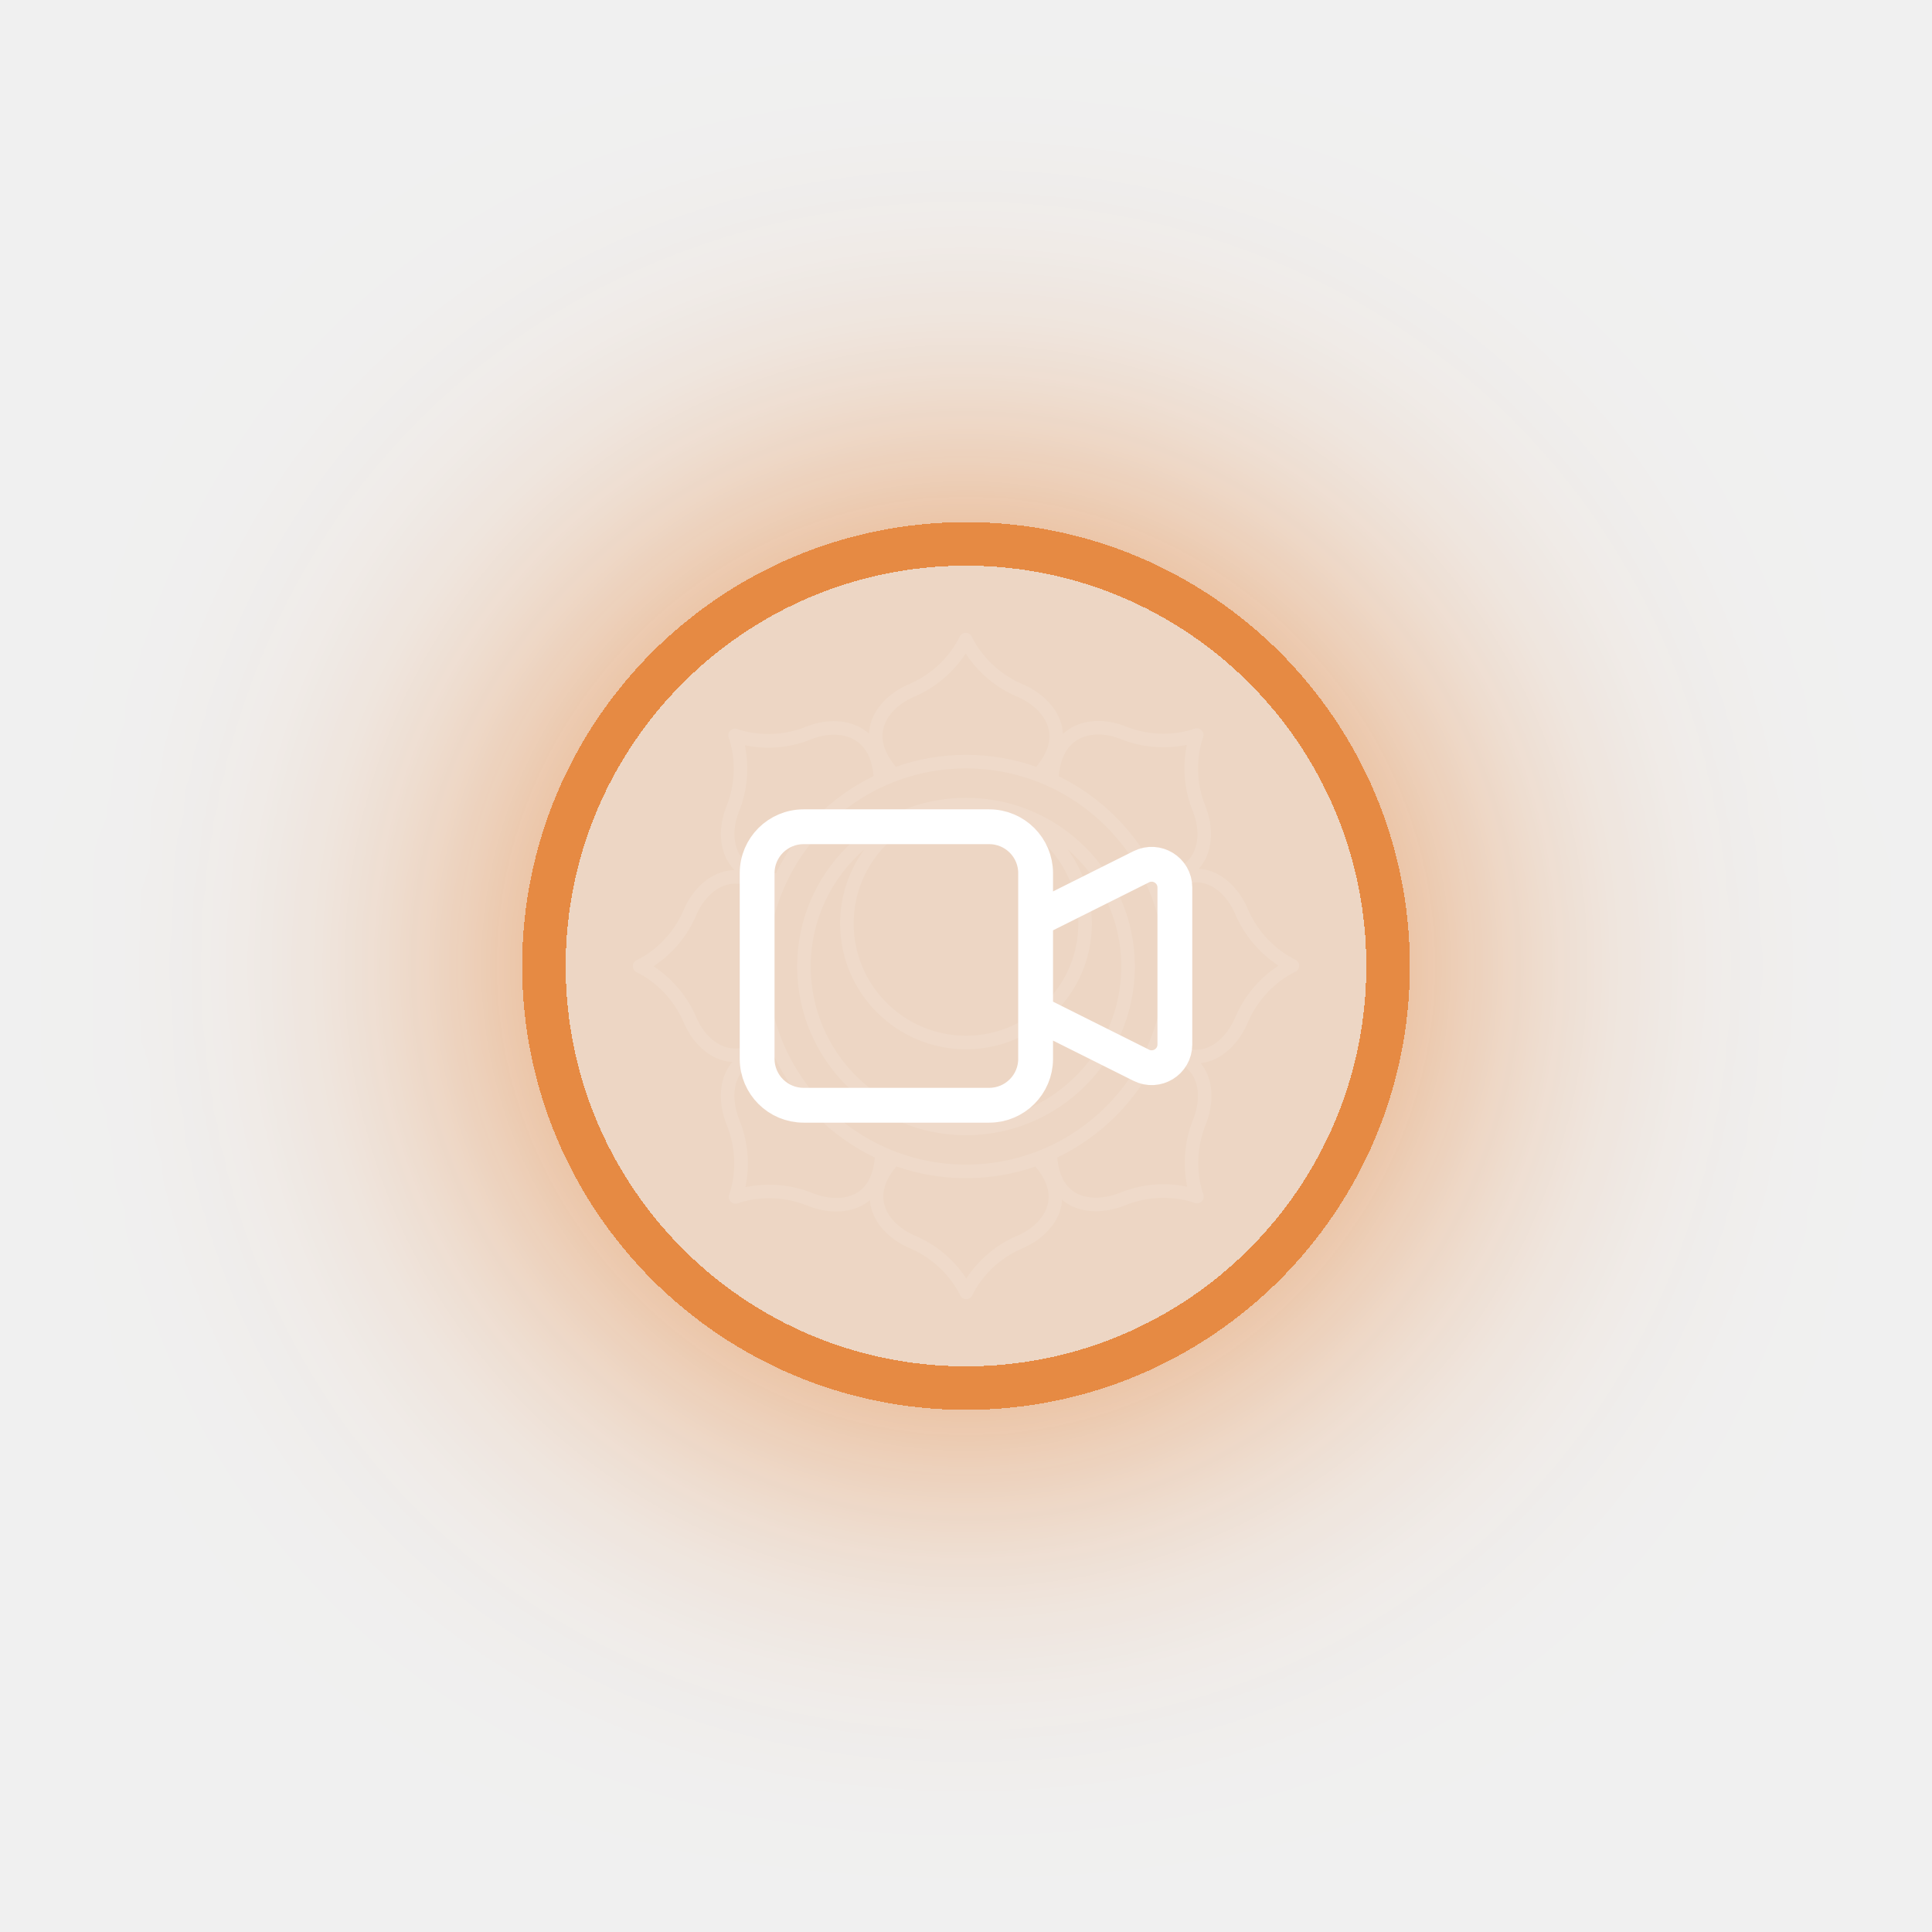
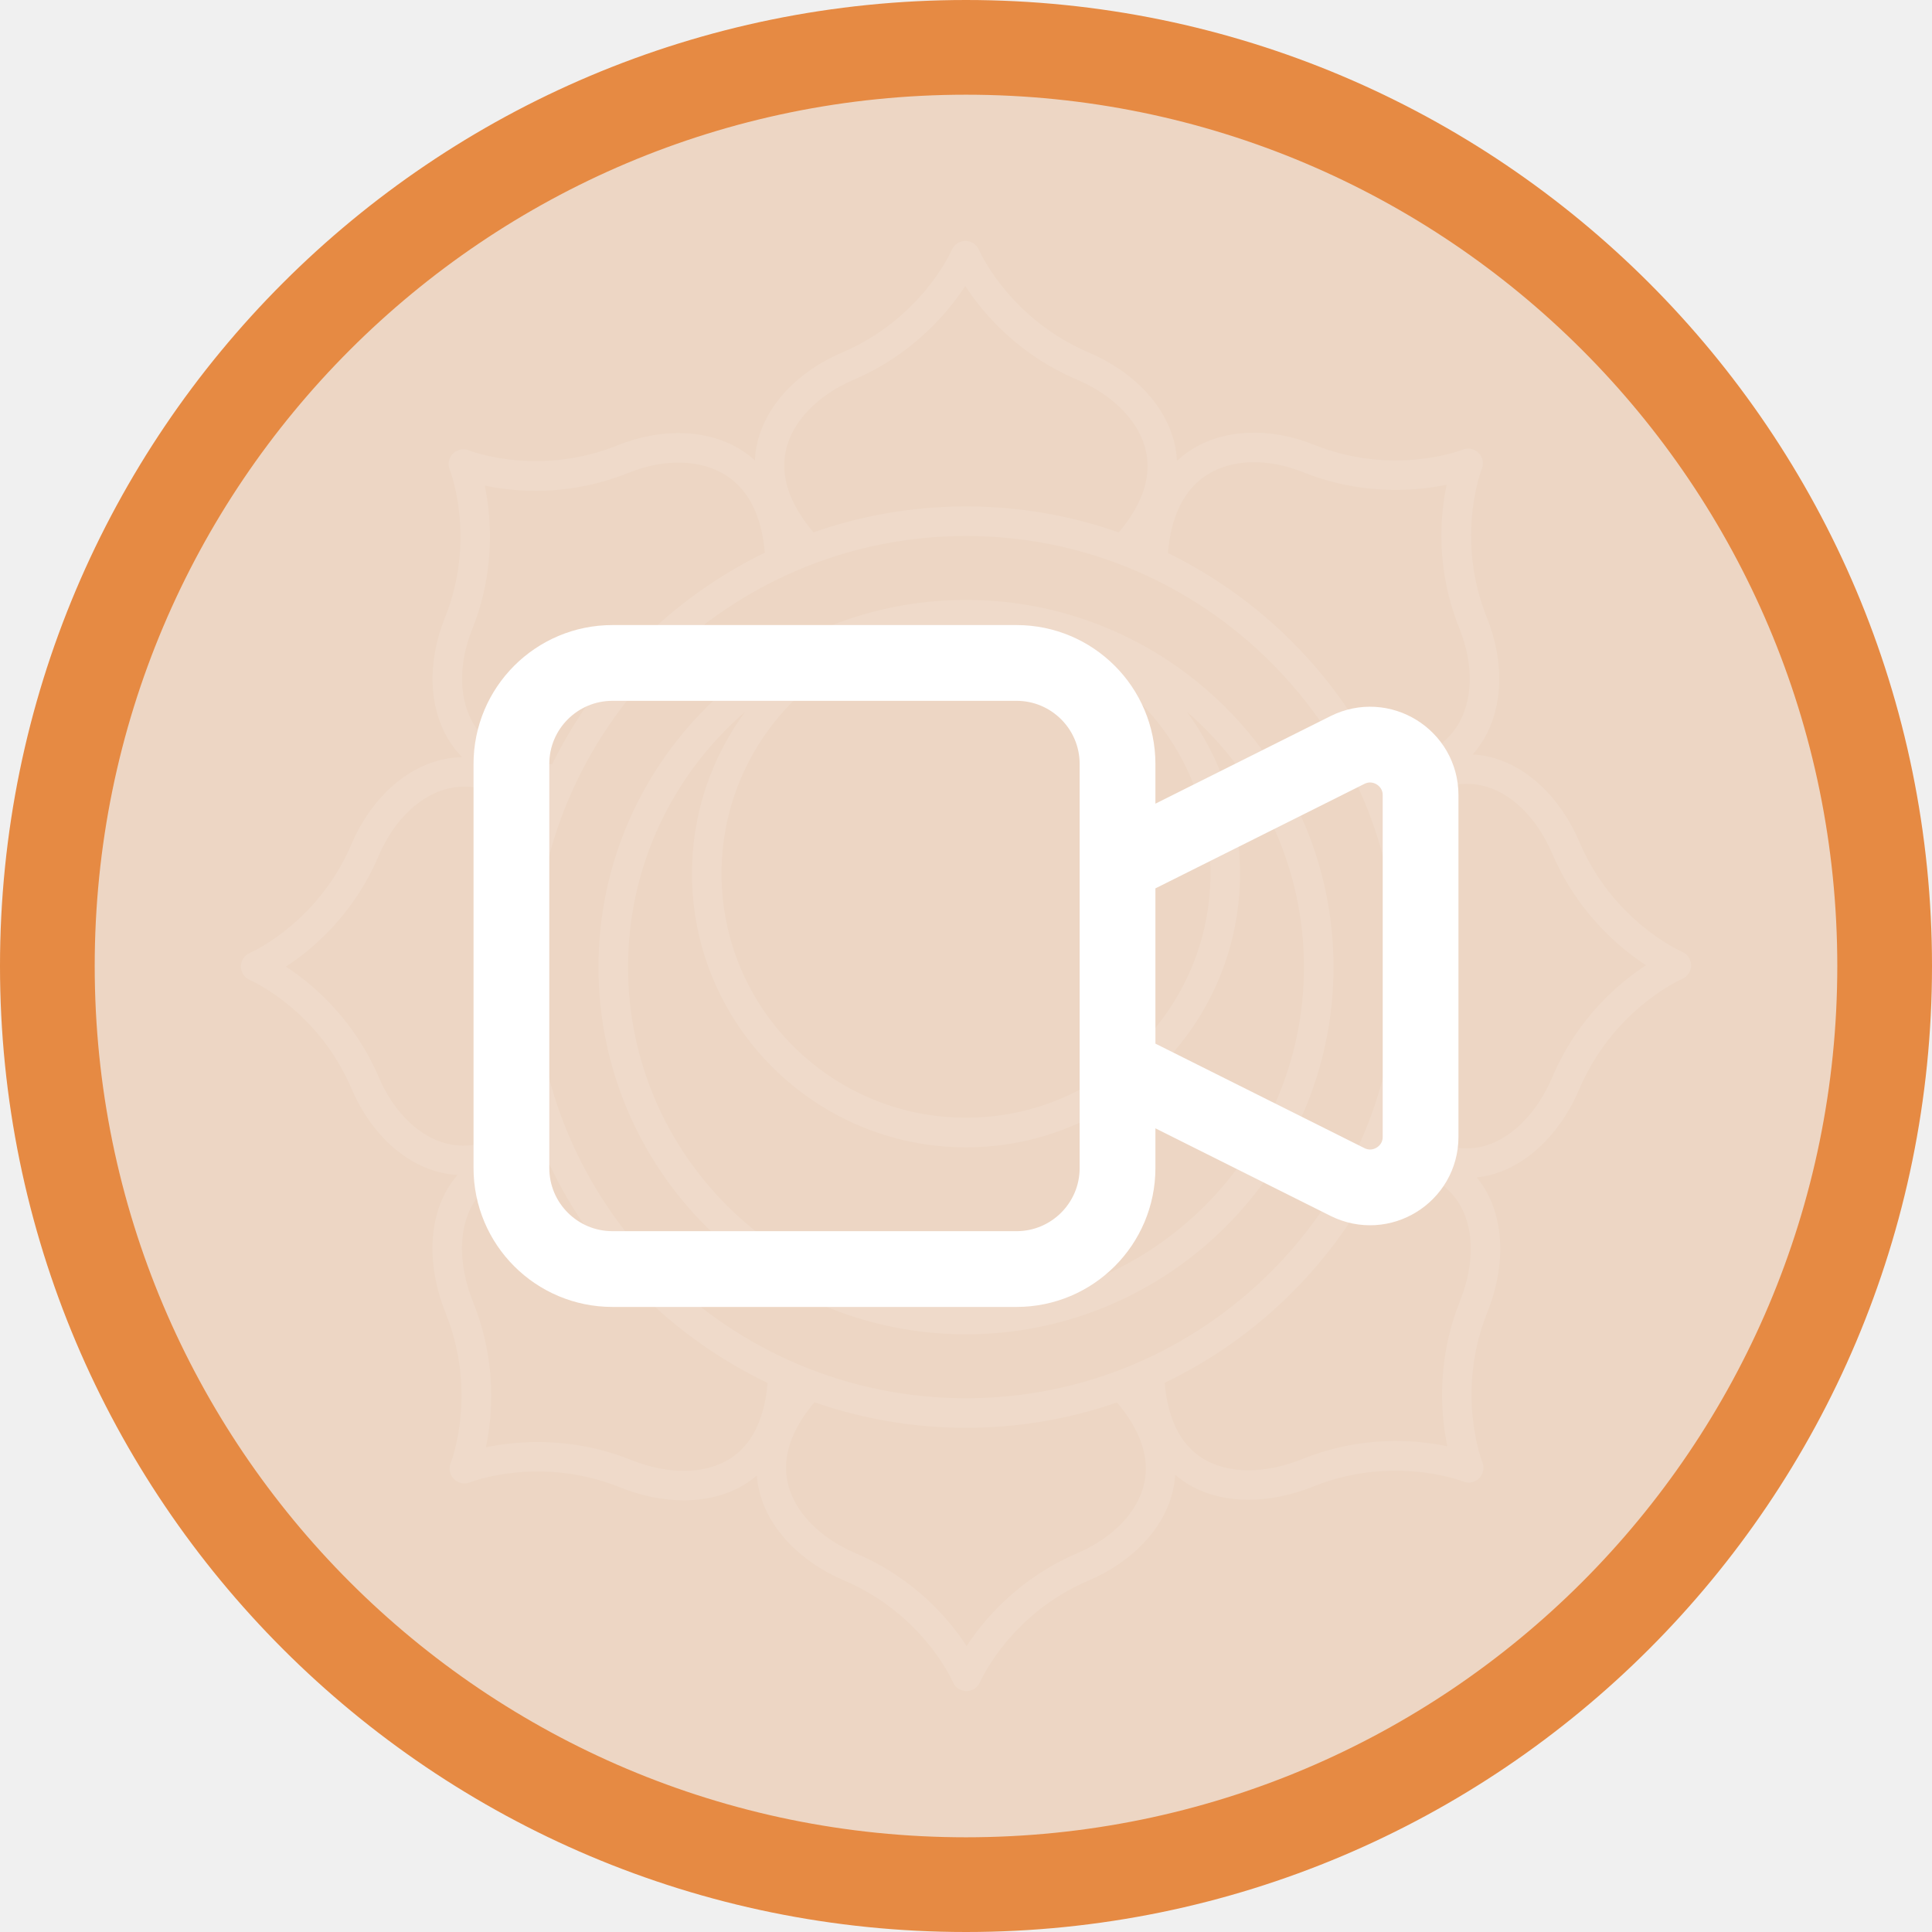
- <svg xmlns="http://www.w3.org/2000/svg" width="111" height="111" viewBox="0 0 111 111" fill="none">
-   <g filter="url(#filter0_d_515_970)">
-     <circle cx="55.5" cy="55.5" r="23" fill="#E68A43" fill-opacity="0.25" shape-rendering="crispEdges" />
-     <circle cx="55.5" cy="55.5" r="24.25" stroke="#E68A43" stroke-width="2.5" shape-rendering="crispEdges" />
+ <svg xmlns="http://www.w3.org/2000/svg" width="51" height="51" viewBox="0 0 51 51" fill="none">
+   <circle cx="25.5" cy="25.5" r="24.25" fill="#E68A43" fill-opacity="0.25" stroke="#E68A43" stroke-width="2.5" />
+   <g opacity="0.1" clip-path="url(#clip0_644_1351)">
+     <path d="M6.583 25.866C6.592 25.87 6.601 25.873 6.61 25.877C6.733 25.932 8.421 26.725 9.278 28.737C9.781 29.917 10.683 30.75 11.69 30.964C11.807 30.989 11.936 31.008 12.075 31.016C12.002 31.101 11.934 31.192 11.87 31.29C11.305 32.162 11.264 33.421 11.762 34.659C12.567 36.658 11.983 38.389 11.906 38.599C11.845 38.726 11.857 38.878 11.941 38.996C12.042 39.137 12.226 39.194 12.39 39.136C12.399 39.133 12.408 39.13 12.417 39.126C12.545 39.077 14.316 38.438 16.366 39.262C16.936 39.492 17.511 39.605 18.05 39.605C18.67 39.605 19.244 39.454 19.707 39.154C19.804 39.091 19.894 39.023 19.978 38.951C19.987 39.072 20.004 39.184 20.026 39.287C20.242 40.301 21.086 41.211 22.284 41.722C24.247 42.558 25.05 44.178 25.144 44.38C25.19 44.512 25.306 44.612 25.449 44.635C25.47 44.639 25.491 44.641 25.512 44.641C25.66 44.641 25.8 44.554 25.865 44.417C25.87 44.408 25.873 44.399 25.877 44.39C25.933 44.267 26.725 42.579 28.737 41.722C29.921 41.217 30.756 40.315 30.97 39.31C30.995 39.194 31.013 39.068 31.021 38.931C31.106 39.004 31.197 39.073 31.296 39.137C31.761 39.438 32.336 39.59 32.96 39.59C33.504 39.59 34.084 39.475 34.66 39.243C36.659 38.439 38.39 39.023 38.6 39.099C38.727 39.16 38.88 39.149 38.997 39.064C39.139 38.963 39.195 38.779 39.137 38.615C39.134 38.606 39.13 38.597 39.127 38.589C39.079 38.462 38.439 36.689 39.263 34.639C39.754 33.42 39.712 32.175 39.151 31.31C39.098 31.229 39.041 31.153 38.982 31.081C39.068 31.071 39.154 31.058 39.241 31.04C40.256 30.823 41.174 29.964 41.695 28.741C42.54 26.759 44.177 25.947 44.38 25.853C44.512 25.806 44.612 25.691 44.636 25.547C44.664 25.376 44.574 25.206 44.417 25.131C44.408 25.127 44.4 25.123 44.391 25.119C44.267 25.064 42.561 24.263 41.695 22.231C41.183 21.029 40.273 20.183 39.262 19.967C39.144 19.942 39.015 19.924 38.875 19.916C38.968 19.811 39.046 19.706 39.112 19.605C39.679 18.731 39.73 17.496 39.25 16.303C38.454 14.323 39.031 12.61 39.107 12.401C39.168 12.275 39.157 12.122 39.073 12.005C38.971 11.863 38.788 11.806 38.624 11.864C38.614 11.868 38.605 11.871 38.597 11.875C38.47 11.923 36.716 12.556 34.687 11.74C33.514 11.268 32.295 11.322 31.427 11.885C31.311 11.961 31.189 12.053 31.069 12.165C31.061 12.017 31.042 11.881 31.016 11.757C30.798 10.736 29.948 9.82 28.741 9.305C26.759 8.46 25.947 6.824 25.853 6.621C25.806 6.488 25.691 6.388 25.548 6.365C25.376 6.336 25.206 6.426 25.131 6.583C25.127 6.592 25.123 6.601 25.119 6.61C25.063 6.734 24.263 8.439 22.231 9.305C21.037 9.814 20.196 10.723 19.98 11.737C19.953 11.862 19.934 12.001 19.927 12.151C19.816 12.052 19.705 11.968 19.598 11.899C18.723 11.331 17.492 11.277 16.304 11.755C14.324 12.552 12.611 11.974 12.402 11.898C12.276 11.838 12.123 11.849 12.005 11.933C11.864 12.034 11.807 12.218 11.865 12.382C11.869 12.391 11.872 12.4 11.876 12.409C11.924 12.536 12.557 14.29 11.741 16.318C11.265 17.5 11.317 18.722 11.879 19.588C11.963 19.718 12.067 19.853 12.197 19.987C12.019 19.991 11.856 20.012 11.711 20.043C10.694 20.26 9.784 21.098 9.278 22.284C8.442 24.247 6.822 25.05 6.621 25.144C6.488 25.19 6.388 25.306 6.365 25.449C6.336 25.62 6.426 25.791 6.583 25.866L6.583 25.866ZM19.282 38.498C18.63 38.921 17.648 38.936 16.657 38.538C15.41 38.036 14.249 38.023 13.495 38.102C13.239 38.128 13.013 38.166 12.826 38.205C13 37.391 13.13 35.964 12.487 34.367C12.084 33.365 12.099 32.374 12.526 31.715C12.895 31.147 13.56 30.82 14.504 30.739C15.704 33.257 17.745 35.301 20.262 36.506C20.181 37.458 19.852 38.129 19.282 38.498ZM14.111 25.529C14.111 19.254 19.22 14.149 25.5 14.149C31.78 14.149 36.889 19.254 36.889 25.529C36.889 31.805 31.78 36.91 25.5 36.91C19.22 36.91 14.111 31.805 14.111 25.529ZM30.206 39.147C30.045 39.904 29.381 40.598 28.431 41.003C27.204 41.526 26.382 42.331 25.908 42.914C25.75 43.11 25.619 43.294 25.516 43.451C25.066 42.758 24.157 41.671 22.59 41.003C21.626 40.592 20.953 39.89 20.79 39.125C20.647 38.453 20.887 37.745 21.5 37.016C22.754 37.453 24.099 37.691 25.5 37.691C26.901 37.691 28.237 37.455 29.486 37.021C30.107 37.757 30.35 38.471 30.206 39.147ZM38.538 34.348C38.037 35.596 38.025 36.757 38.103 37.511C38.129 37.766 38.167 37.992 38.206 38.179C37.392 38.006 35.965 37.876 34.368 38.519C33.367 38.921 32.377 38.907 31.721 38.481C31.153 38.113 30.826 37.448 30.745 36.502C33.256 35.299 35.292 33.261 36.491 30.75C37.449 30.831 38.123 31.162 38.495 31.735C38.918 32.387 38.934 33.364 38.538 34.348V34.348ZM39.099 20.732C39.862 20.894 40.563 21.569 40.976 22.537C41.504 23.774 42.316 24.604 42.904 25.081C43.104 25.244 43.291 25.376 43.45 25.481C42.752 25.934 41.651 26.851 40.976 28.435C40.554 29.424 39.845 30.112 39.078 30.276C38.413 30.417 37.709 30.177 36.981 29.564C37.427 28.301 37.67 26.943 37.67 25.529C37.67 24.101 37.422 22.73 36.967 21.455C37.707 20.832 38.423 20.587 39.099 20.732ZM31.852 12.541C32.507 12.116 33.458 12.088 34.396 12.464C35.632 12.962 36.783 12.974 37.531 12.897C37.782 12.871 38.004 12.833 38.188 12.795C38.016 13.603 37.89 15.015 38.526 16.594C38.911 17.552 38.885 18.519 38.456 19.18C38.075 19.768 37.394 20.107 36.432 20.188C35.24 17.761 33.261 15.786 30.83 14.598C30.913 13.62 31.256 12.928 31.852 12.541L31.852 12.541ZM20.744 11.9C20.907 11.134 21.578 10.433 22.537 10.024C23.774 9.497 24.604 8.684 25.082 8.096C25.244 7.896 25.376 7.709 25.481 7.55C25.934 8.248 26.851 9.349 28.435 10.024C29.408 10.439 30.087 11.148 30.252 11.92C30.397 12.6 30.154 13.317 29.532 14.055C28.27 13.61 26.913 13.368 25.5 13.368C24.087 13.368 22.734 13.61 21.473 14.053C20.844 13.308 20.598 12.584 20.744 11.9L20.744 11.9ZM12.466 16.61C12.963 15.373 12.975 14.223 12.898 13.475C12.872 13.224 12.834 13.002 12.796 12.818C13.604 12.989 15.016 13.116 16.595 12.48C17.547 12.097 18.511 12.125 19.173 12.554C19.766 12.938 20.106 13.623 20.189 14.589C17.754 15.774 15.771 17.747 14.575 20.174C13.603 20.092 12.917 19.753 12.534 19.163C12.111 18.51 12.085 17.556 12.466 16.61V16.61ZM9.997 22.59C10.403 21.638 11.105 20.971 11.874 20.807C12.556 20.662 13.274 20.903 14.009 21.523C13.57 22.778 13.33 24.126 13.33 25.529C13.33 26.911 13.562 28.239 13.989 29.478C13.249 30.102 12.532 30.346 11.852 30.201C11.094 30.039 10.4 29.377 9.997 28.431C9.474 27.204 8.669 26.382 8.086 25.909C7.89 25.75 7.706 25.619 7.549 25.516C8.242 25.066 9.329 24.157 9.997 22.591L9.997 22.59Z" fill="white" />
+     <path d="M25.5 35.223C30.85 35.223 35.202 30.874 35.202 25.529C35.202 20.184 30.85 15.836 25.5 15.836C20.15 15.836 15.798 20.184 15.798 25.529C15.798 30.874 20.15 35.223 25.5 35.223ZM25.5 16.617C29.058 16.617 31.953 19.508 31.953 23.061C31.953 26.614 29.058 29.505 25.5 29.505C21.942 29.505 19.047 26.614 19.047 23.061C19.047 19.508 21.942 16.617 25.5 16.617ZM19.67 18.789C18.788 19.986 18.266 21.464 18.266 23.061C18.266 27.045 21.511 30.287 25.5 30.287C29.489 30.287 32.734 27.045 32.734 23.061C32.734 21.464 32.212 19.986 31.33 18.789C33.222 20.424 34.421 22.84 34.421 25.529C34.421 30.444 30.419 34.442 25.5 34.442C20.581 34.442 16.579 30.444 16.579 25.529C16.579 22.84 17.778 20.424 19.67 18.789H19.67Z" fill="white" />
  </g>
-   <g opacity="0.1" clip-path="url(#clip0_515_970)">
-     <path d="M36.583 55.865C36.592 55.87 36.601 55.873 36.609 55.877C36.733 55.932 38.421 56.725 39.278 58.737C39.781 59.917 40.683 60.75 41.69 60.964C41.807 60.989 41.936 61.008 42.075 61.016C42.002 61.101 41.934 61.192 41.87 61.29C41.305 62.162 41.264 63.421 41.762 64.659C42.567 66.658 41.983 68.389 41.906 68.599C41.846 68.726 41.857 68.878 41.941 68.996C42.042 69.137 42.226 69.194 42.39 69.136C42.399 69.133 42.408 69.129 42.417 69.126C42.545 69.077 44.316 68.438 46.366 69.262C46.936 69.492 47.511 69.606 48.05 69.606C48.67 69.606 49.244 69.454 49.707 69.154C49.804 69.091 49.894 69.023 49.978 68.951C49.987 69.072 50.004 69.184 50.026 69.287C50.242 70.301 51.086 71.211 52.284 71.722C54.246 72.558 55.05 74.178 55.144 74.379C55.19 74.512 55.306 74.612 55.449 74.635C55.47 74.639 55.491 74.641 55.512 74.641C55.66 74.641 55.8 74.555 55.865 74.417C55.87 74.408 55.873 74.399 55.877 74.39C55.932 74.267 56.725 72.579 58.737 71.722C59.921 71.217 60.756 70.315 60.97 69.31C60.995 69.195 61.013 69.068 61.021 68.931C61.106 69.004 61.197 69.073 61.296 69.137C61.761 69.438 62.336 69.59 62.96 69.59C63.504 69.59 64.084 69.475 64.659 69.243C66.659 68.439 68.39 69.022 68.6 69.099C68.727 69.16 68.88 69.149 68.997 69.064C69.138 68.963 69.195 68.779 69.137 68.615C69.134 68.606 69.13 68.597 69.127 68.588C69.079 68.462 68.439 66.689 69.263 64.639C69.754 63.42 69.712 62.175 69.151 61.31C69.098 61.229 69.041 61.153 68.982 61.081C69.068 61.071 69.154 61.058 69.241 61.039C70.256 60.823 71.174 59.964 71.695 58.741C72.54 56.758 74.177 55.947 74.379 55.853C74.512 55.806 74.612 55.691 74.636 55.547C74.664 55.376 74.574 55.206 74.417 55.131C74.408 55.127 74.4 55.123 74.391 55.12C74.267 55.064 72.561 54.263 71.695 52.231C71.183 51.029 70.273 50.183 69.262 49.967C69.144 49.942 69.015 49.924 68.875 49.916C68.968 49.811 69.046 49.706 69.112 49.605C69.679 48.731 69.731 47.496 69.25 46.303C68.454 44.323 69.031 42.61 69.107 42.401C69.168 42.275 69.157 42.122 69.073 42.005C68.971 41.863 68.787 41.806 68.624 41.864C68.615 41.868 68.606 41.871 68.597 41.875C68.47 41.923 66.716 42.556 64.687 41.74C63.514 41.268 62.295 41.322 61.427 41.885C61.31 41.961 61.189 42.053 61.069 42.165C61.061 42.017 61.042 41.881 61.016 41.757C60.798 40.736 59.948 39.82 58.741 39.305C56.759 38.46 55.947 36.824 55.853 36.621C55.806 36.488 55.691 36.388 55.548 36.365C55.376 36.336 55.206 36.426 55.131 36.583C55.127 36.592 55.123 36.601 55.12 36.61C55.063 36.734 54.263 38.439 52.231 39.305C51.037 39.814 50.196 40.723 49.98 41.737C49.953 41.862 49.934 42.001 49.927 42.151C49.816 42.052 49.705 41.968 49.598 41.899C48.723 41.331 47.492 41.278 46.304 41.755C44.324 42.552 42.611 41.974 42.402 41.898C42.276 41.837 42.123 41.849 42.005 41.933C41.864 42.034 41.807 42.218 41.865 42.382C41.869 42.391 41.872 42.4 41.876 42.409C41.924 42.536 42.557 44.29 41.741 46.318C41.265 47.5 41.317 48.722 41.879 49.588C41.963 49.718 42.067 49.853 42.197 49.987C42.019 49.991 41.856 50.012 41.711 50.043C40.694 50.26 39.784 51.098 39.278 52.284C38.442 54.247 36.822 55.05 36.621 55.144C36.488 55.19 36.388 55.306 36.365 55.449C36.337 55.62 36.426 55.791 36.583 55.866L36.583 55.865ZM49.282 68.498C48.63 68.921 47.648 68.936 46.657 68.537C45.41 68.036 44.249 68.023 43.495 68.102C43.239 68.128 43.013 68.166 42.827 68.205C43 67.391 43.13 65.964 42.487 64.367C42.084 63.365 42.099 62.374 42.526 61.715C42.895 61.147 43.56 60.82 44.504 60.739C45.704 63.257 47.745 65.301 50.262 66.506C50.181 67.458 49.852 68.129 49.282 68.498ZM44.111 55.529C44.111 49.254 49.22 44.149 55.5 44.149C61.78 44.149 66.889 49.254 66.889 55.529C66.889 61.805 61.78 66.91 55.5 66.91C49.22 66.91 44.111 61.805 44.111 55.529ZM60.206 69.147C60.045 69.904 59.381 70.598 58.431 71.003C57.204 71.526 56.382 72.331 55.908 72.915C55.749 73.11 55.619 73.294 55.516 73.451C55.066 72.758 54.157 71.671 52.59 71.003C51.626 70.592 50.953 69.89 50.79 69.125C50.647 68.453 50.887 67.745 51.5 67.016C52.754 67.453 54.099 67.691 55.5 67.691C56.901 67.691 58.237 67.455 59.486 67.021C60.107 67.757 60.35 68.472 60.206 69.147ZM68.538 64.348C68.037 65.596 68.025 66.757 68.103 67.511C68.129 67.766 68.167 67.993 68.206 68.179C67.392 68.006 65.965 67.876 64.368 68.519C63.367 68.921 62.377 68.907 61.721 68.481C61.153 68.113 60.826 67.448 60.745 66.502C63.256 65.299 65.292 63.261 66.491 60.749C67.449 60.831 68.123 61.162 68.495 61.735C68.918 62.387 68.934 63.364 68.538 64.348V64.348ZM69.099 50.731C69.862 50.894 70.564 51.569 70.976 52.537C71.504 53.774 72.316 54.603 72.904 55.081C73.104 55.243 73.291 55.376 73.45 55.481C72.752 55.934 71.651 56.851 70.976 58.435C70.555 59.424 69.845 60.112 69.078 60.276C68.413 60.417 67.709 60.177 66.981 59.564C67.427 58.301 67.671 56.943 67.671 55.529C67.671 54.101 67.422 52.73 66.967 51.455C67.707 50.832 68.423 50.587 69.099 50.731ZM61.852 42.541C62.507 42.116 63.458 42.087 64.396 42.465C65.632 42.962 66.783 42.974 67.531 42.897C67.782 42.871 68.004 42.833 68.188 42.795C68.016 43.603 67.89 45.015 68.525 46.594C68.911 47.552 68.885 48.519 68.456 49.18C68.075 49.768 67.394 50.106 66.432 50.188C65.24 47.761 63.261 45.786 60.83 44.597C60.913 43.62 61.255 42.928 61.852 42.541L61.852 42.541ZM50.744 41.9C50.907 41.134 51.578 40.433 52.537 40.024C53.774 39.497 54.604 38.684 55.082 38.096C55.243 37.897 55.376 37.709 55.481 37.55C55.934 38.248 56.851 39.349 58.435 40.024C59.408 40.439 60.087 41.148 60.252 41.92C60.397 42.6 60.154 43.317 59.532 44.054C58.27 43.61 56.913 43.368 55.5 43.368C54.087 43.368 52.734 43.61 51.473 44.053C50.844 43.308 50.598 42.584 50.744 41.9L50.744 41.9ZM42.465 46.61C42.963 45.373 42.975 44.223 42.898 43.475C42.872 43.224 42.834 43.002 42.796 42.818C43.604 42.989 45.016 43.116 46.595 42.48C47.547 42.097 48.511 42.125 49.173 42.554C49.766 42.938 50.106 43.623 50.188 44.589C47.754 45.774 45.771 47.747 44.575 50.175C43.603 50.092 42.917 49.753 42.534 49.163C42.111 48.51 42.085 47.556 42.465 46.61V46.61ZM39.997 52.59C40.403 51.638 41.105 50.971 41.874 50.807C42.556 50.662 43.274 50.903 44.009 51.523C43.57 52.778 43.33 54.126 43.33 55.529C43.33 56.911 43.562 58.239 43.989 59.478C43.249 60.102 42.532 60.346 41.852 60.2C41.094 60.039 40.401 59.377 39.997 58.431C39.474 57.205 38.669 56.382 38.086 55.908C37.89 55.749 37.706 55.619 37.549 55.516C38.242 55.066 39.329 54.157 39.997 52.591L39.997 52.59Z" fill="white" />
-     <path d="M55.5 65.223C60.85 65.223 65.202 60.874 65.202 55.529C65.202 50.184 60.85 45.836 55.5 45.836C50.15 45.836 45.798 50.184 45.798 55.529C45.798 60.874 50.15 65.223 55.5 65.223ZM55.5 46.617C59.058 46.617 61.953 49.508 61.953 53.061C61.953 56.614 59.058 59.505 55.5 59.505C51.942 59.505 49.047 56.614 49.047 53.061C49.047 49.508 51.942 46.617 55.5 46.617ZM49.67 48.789C48.788 49.986 48.266 51.464 48.266 53.061C48.266 57.045 51.511 60.286 55.5 60.286C59.489 60.286 62.734 57.045 62.734 53.061C62.734 51.464 62.212 49.986 61.33 48.789C63.222 50.424 64.421 52.84 64.421 55.529C64.421 60.444 60.419 64.442 55.5 64.442C50.581 64.442 46.579 60.444 46.579 55.529C46.579 52.84 47.778 50.424 49.67 48.789H49.67Z" fill="white" />
-   </g>
-   <path d="M59.5 52.833L65.57 49.798C66.457 49.355 67.5 49.999 67.5 50.991V60.009C67.5 61.001 66.457 61.645 65.57 61.202L59.5 58.167M46.167 63.5H56.833C58.306 63.5 59.5 62.306 59.5 60.833V50.167C59.5 48.694 58.306 47.5 56.833 47.5H46.167C44.694 47.5 43.5 48.694 43.5 50.167V60.833C43.5 62.306 44.694 63.5 46.167 63.5Z" stroke="white" stroke-width="2" stroke-linecap="round" stroke-linejoin="round" />
+   <path d="M29.5 22.833L35.57 19.798C36.457 19.355 37.5 20 37.5 20.991V30.009C37.5 31 36.457 31.645 35.57 31.202L29.5 28.167M16.167 33.5H26.833C28.306 33.5 29.5 32.306 29.5 30.833V20.167C29.5 18.694 28.306 17.5 26.833 17.5H16.167C14.694 17.5 13.5 18.694 13.5 20.167V30.833C13.5 32.306 14.694 33.5 16.167 33.5Z" stroke="white" stroke-width="2" stroke-linecap="round" stroke-linejoin="round" />
  <defs>
-     <filter id="filter0_d_515_970" x="0" y="0" width="111" height="111" filterUnits="userSpaceOnUse" color-interpolation-filters="sRGB">
-       <feFlood flood-opacity="0" result="BackgroundImageFix" />
-       <feColorMatrix in="SourceAlpha" type="matrix" values="0 0 0 0 0 0 0 0 0 0 0 0 0 0 0 0 0 0 127 0" result="hardAlpha" />
-       <feOffset />
-       <feGaussianBlur stdDeviation="15" />
-       <feComposite in2="hardAlpha" operator="out" />
-       <feColorMatrix type="matrix" values="0 0 0 0 0.902 0 0 0 0 0.541 0 0 0 0 0.263 0 0 0 1 0" />
-       <feBlend mode="normal" in2="BackgroundImageFix" result="effect1_dropShadow_515_970" />
-       <feBlend mode="normal" in="SourceGraphic" in2="effect1_dropShadow_515_970" result="shape" />
-     </filter>
-     <clipPath id="clip0_515_970">
-       <rect width="40" height="40" fill="white" transform="translate(35.5 35.5)" />
+     <clipPath id="clip0_644_1351">
+       <rect width="40" height="40" fill="white" transform="translate(5.5 5.5)" />
    </clipPath>
  </defs>
</svg>
